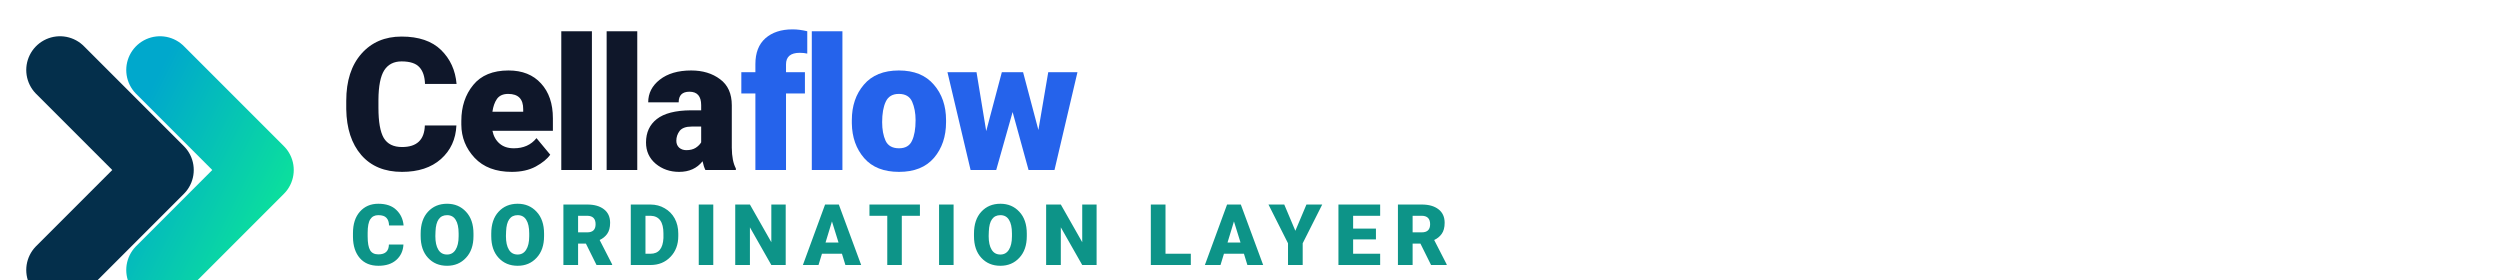
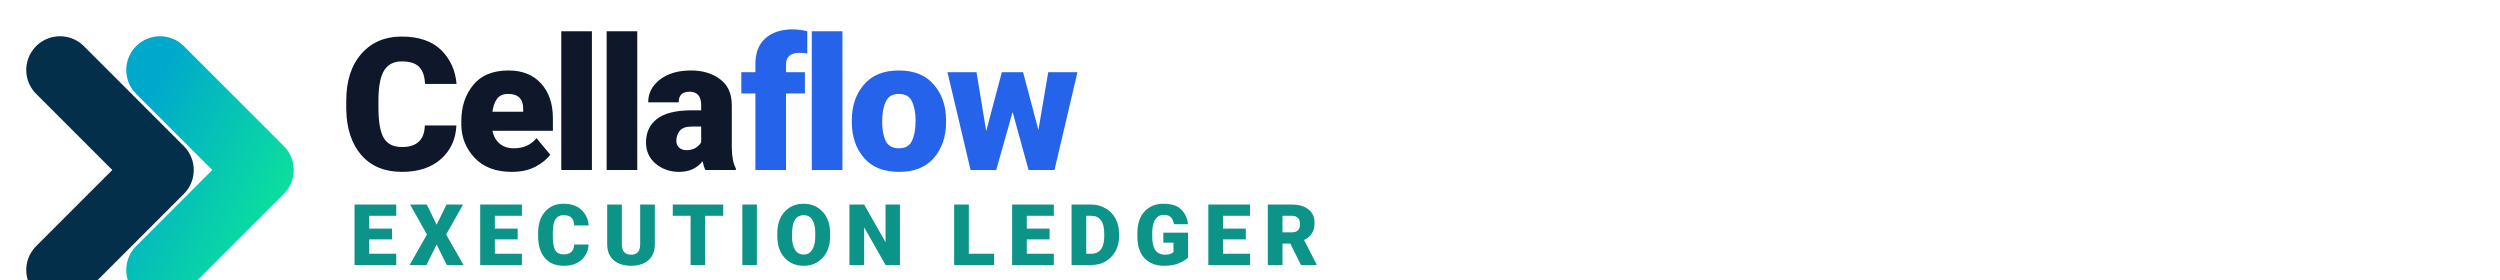
<svg xmlns="http://www.w3.org/2000/svg" width="250" height="28" viewBox="0 0 250 28" fill="none">
  <defs>
    <linearGradient id="chevronGradLight" x1="0" y1="0" x2="1" y2="1">
      <stop offset="0%" stop-color="#00A8CC" />
      <stop offset="100%" stop-color="#0CE39A" />
    </linearGradient>
  </defs>
  <g transform="translate(0, 1) scale(0.125)">
    <path d="M 48,48 L 128,128 L 48,208" stroke="#042F4B" stroke-width="54" stroke-linecap="round" stroke-linejoin="round" />
    <path d="M 128,48 L 208,128 L 128,208" stroke="url(#chevronGradLight)" stroke-width="54" stroke-linecap="round" stroke-linejoin="round" />
  </g>
  <text x="34" y="17" font-family="'Outfit', -apple-system, BlinkMacSystemFont, 'Segoe UI', Roboto, sans-serif" font-size="18.5" font-weight="800" letter-spacing="-0.03em" fill="#0F172A">
    Cella<tspan fill="#2563EB">flow</tspan>
  </text>
  <text x="35" y="26.5" font-family="'Outfit', -apple-system, BlinkMacSystemFont, 'Segoe UI', Roboto, sans-serif" font-size="8.5" font-weight="800" letter-spacing="0.14em" fill="#0D9488">
-     COORDINATION LAYER
+     EXECUTION LEDGER
  </text>
</svg>
